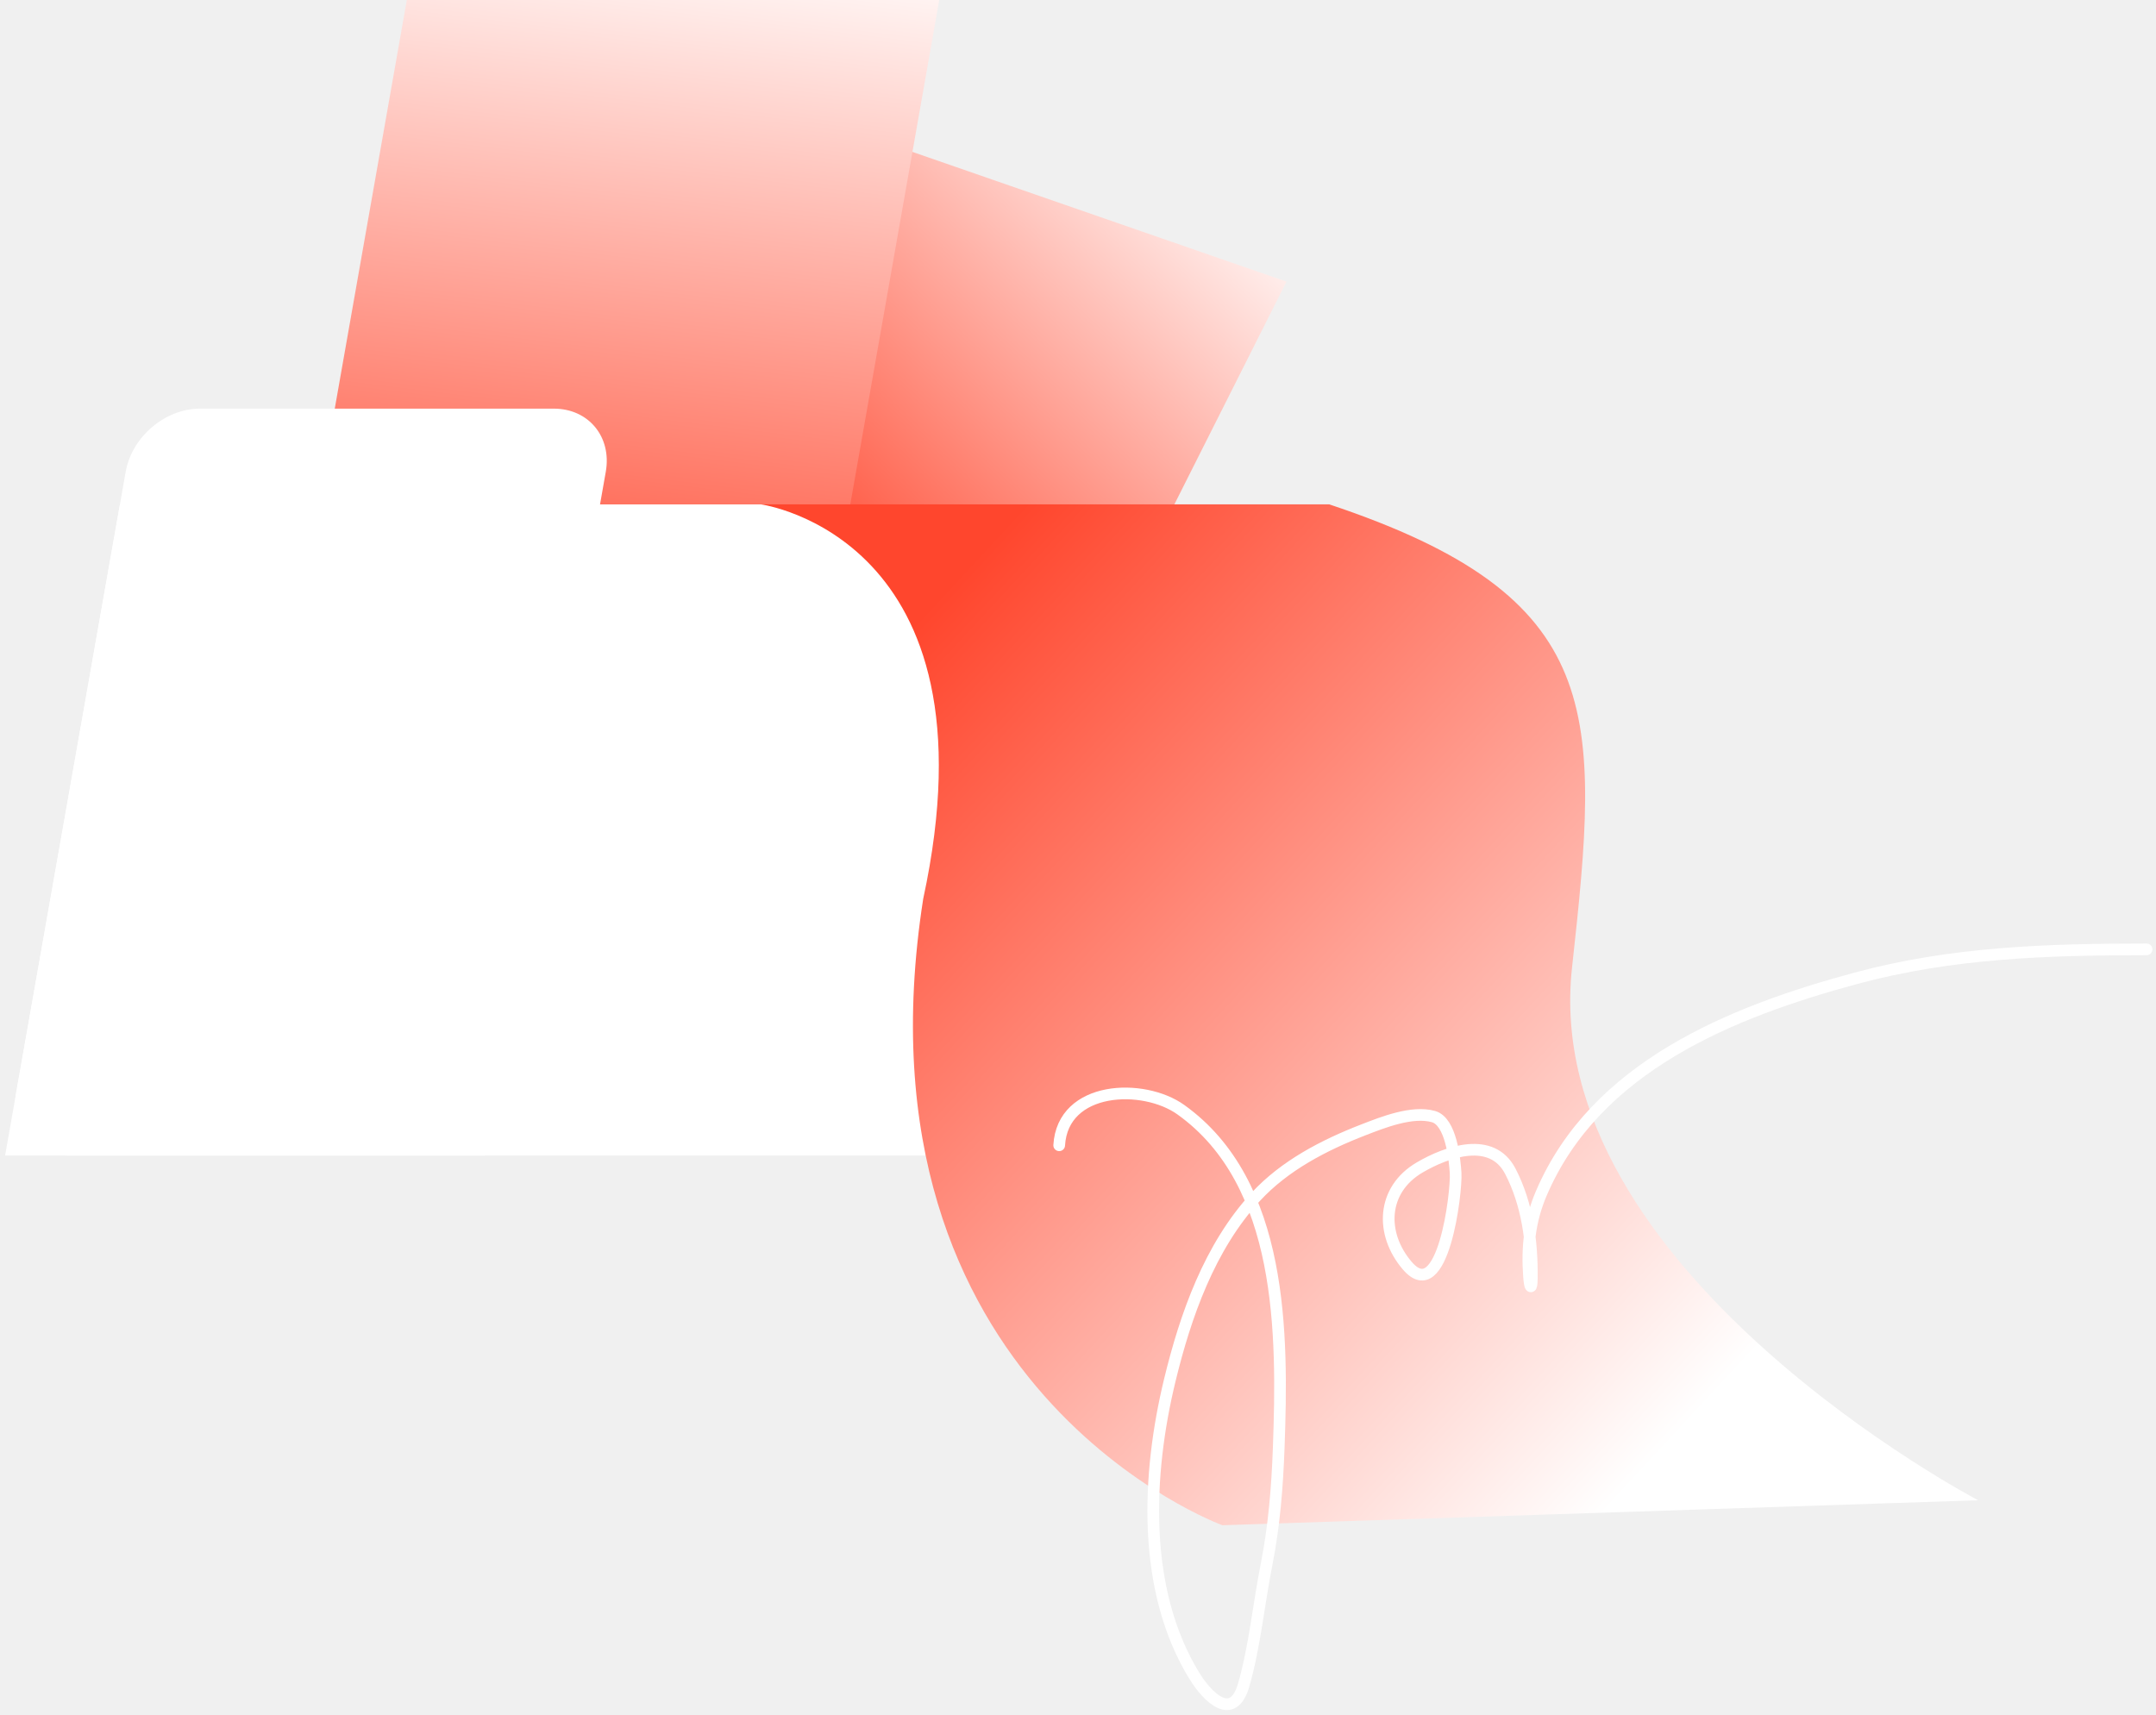
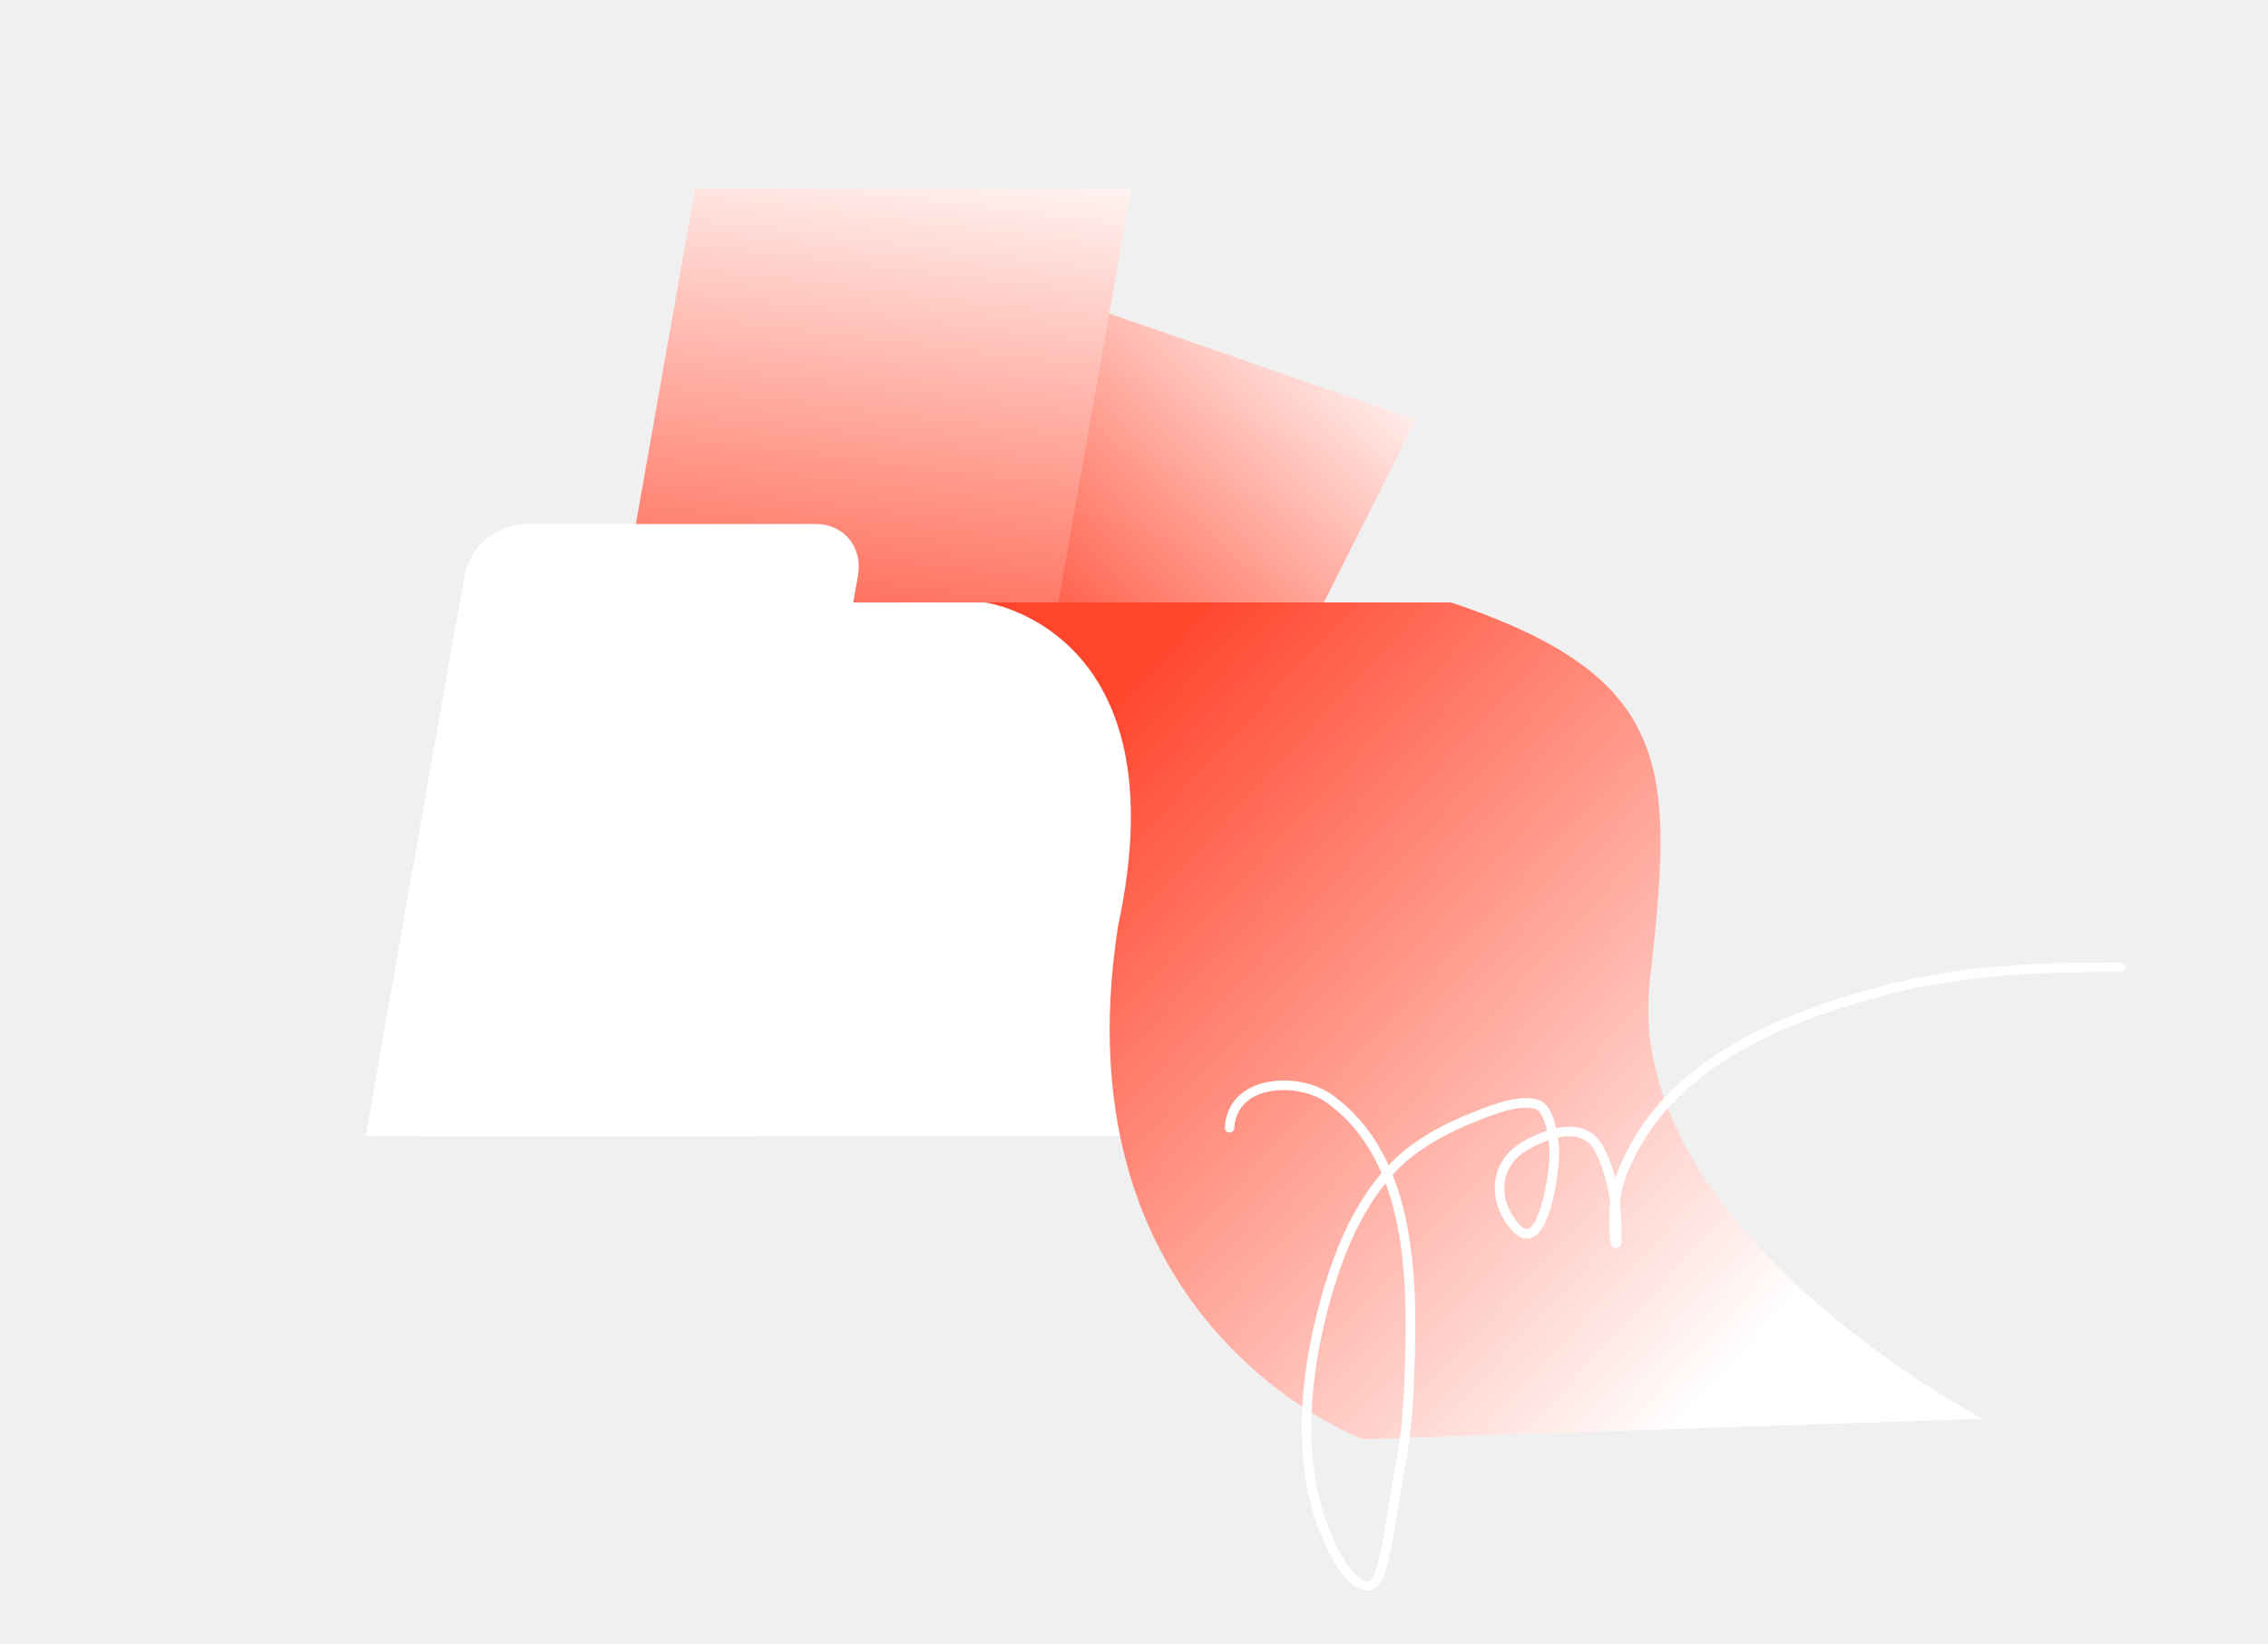
- <svg xmlns="http://www.w3.org/2000/svg" width="215" height="171" viewBox="0 0 215 171" fill="none">
-   <path fill-rule="evenodd" clip-rule="evenodd" d="M94.339 95.56L46.786 79.065L80.732 11.593L128.29 28.087L94.339 95.56Z" fill="url(#paint0_linear_1611_2715)" />
-   <path fill-rule="evenodd" clip-rule="evenodd" d="M81.146 70.986H28.053L40.569 0H93.662L81.146 70.986Z" fill="url(#paint1_linear_1611_2715)" />
-   <path fill-rule="evenodd" clip-rule="evenodd" d="M104.468 115.252H6.805C3.33 115.252 1.005 112.432 1.618 108.957L11.959 50.31H115.917C119.393 50.31 121.718 53.131 121.105 56.606L111.876 108.957C111.263 112.432 107.947 115.252 104.472 115.252H104.468Z" fill="white" />
-   <path fill-rule="evenodd" clip-rule="evenodd" d="M48.386 115.251H0.51L12.534 47.053C13.147 43.577 16.463 40.757 19.938 40.757H55.223C58.698 40.757 61.023 43.577 60.41 47.053L48.386 115.251Z" fill="white" />
-   <path fill-rule="evenodd" clip-rule="evenodd" d="M75.908 50.311C75.908 50.311 99.853 53.576 92.063 89.654C84.445 138.479 121.896 152.128 121.896 152.128L197.267 149.635C197.267 149.635 153.437 126.706 156.765 96.513C159.582 70.981 160.291 59.553 132.561 50.307H75.908V50.311Z" fill="url(#paint2_linear_1611_2715)" />
-   <path d="M105.625 114.231C105.974 108.287 114.013 108.006 117.752 110.678C127.997 118.001 127.927 133.076 127.517 144.391C127.374 148.329 127.063 152.206 126.296 156.076C125.519 159.997 125.126 164.198 124.032 168.037C122.97 171.764 120.46 169.368 119.091 167.129C113.838 158.545 114.381 147.052 116.65 137.68C118.216 131.211 120.627 124.35 125.233 119.363C128.114 116.243 132.05 114.206 135.962 112.692C137.89 111.945 140.83 110.768 142.951 111.369C144.7 111.865 145.072 115.635 145.156 116.995C145.275 118.931 143.888 130.391 140.332 126.232C137.609 123.046 137.791 118.656 141.573 116.442C144.303 114.844 148.766 113.275 150.609 116.817C152.315 120.096 152.808 123.89 152.755 127.535C152.738 128.694 152.564 128.473 152.479 127.337C152.26 124.434 152.543 121.734 153.7 119.028C159.108 106.376 172.671 100.925 185.08 97.572C194.655 94.985 204.23 94.69 214.058 94.69" stroke="white" stroke-width="1.164" stroke-linecap="round" />
+ <svg xmlns="http://www.w3.org/2000/svg" width="276" height="200" viewBox="0 0 276 200" fill="none">
+   <g clip-path="url(#clip0_21_83)">
+     <path fill-rule="evenodd" clip-rule="evenodd" d="M138.339 118.56L90.786 102.065L124.732 34.593L172.29 51.087L138.339 118.56Z" fill="url(#paint0_linear_21_83)" />
+     <path fill-rule="evenodd" clip-rule="evenodd" d="M125.146 93.986H72.053L84.569 23H137.662L125.146 93.986Z" fill="url(#paint1_linear_21_83)" />
+     <path fill-rule="evenodd" clip-rule="evenodd" d="M148.468 138.252H50.805C47.33 138.252 45.005 135.432 45.618 131.957L55.959 73.311H159.917C163.393 73.311 165.718 76.131 165.105 79.606L155.876 131.957C155.263 135.432 151.947 138.252 148.472 138.252H148.468Z" fill="white" />
+     <path fill-rule="evenodd" clip-rule="evenodd" d="M92.386 138.251H44.51L56.534 70.052C57.147 66.577 60.463 63.757 63.938 63.757H99.223C102.698 63.757 105.023 66.577 104.41 70.052L92.386 138.251Z" fill="white" />
+     <path fill-rule="evenodd" clip-rule="evenodd" d="M119.908 73.311C119.908 73.311 143.853 76.576 136.063 112.654C128.445 161.479 165.896 175.128 165.896 175.128L241.267 172.635C241.267 172.635 197.437 149.706 200.765 119.513C203.582 93.981 204.291 82.553 176.561 73.307H119.908V73.311Z" fill="url(#paint2_linear_21_83)" />
+     <path d="M149.625 137.231C149.974 131.287 158.013 131.006 161.752 133.678C171.997 141.001 171.927 156.076 171.517 167.391C171.374 171.329 171.063 175.206 170.296 179.076C169.519 182.997 169.126 187.198 168.032 191.037C166.97 194.764 164.46 192.368 163.091 190.129C157.838 181.545 158.381 170.052 160.65 160.68C162.216 154.211 164.627 147.35 169.233 142.363C172.114 139.243 176.05 137.206 179.962 135.692C181.89 134.945 184.83 133.768 186.951 134.369C188.7 134.865 189.072 138.635 189.156 139.995C189.275 141.931 187.888 153.391 184.332 149.232C181.609 146.046 181.791 141.656 185.573 139.442C188.303 137.844 192.766 136.275 194.609 139.817C196.315 143.096 196.808 146.89 196.755 150.535C196.738 151.694 196.564 151.473 196.479 150.337C196.26 147.434 196.543 144.734 197.7 142.028C203.108 129.376 216.671 123.925 229.08 120.572C238.655 117.985 248.23 117.69 258.058 117.69" stroke="white" stroke-width="1.164" stroke-linecap="round" />
+   </g>
  <defs>
-     <linearGradient id="paint0_linear_1611_2715" x1="114.14" y1="6.263" x2="71.64" y2="51.447" gradientUnits="userSpaceOnUse">
+     <linearGradient id="paint0_linear_21_83" x1="158.14" y1="29.263" x2="115.64" y2="74.447" gradientUnits="userSpaceOnUse">
      <stop stop-color="white" />
      <stop offset="1" stop-color="#FF462D" />
    </linearGradient>
-     <linearGradient id="paint1_linear_1611_2715" x1="80.588" y1="-6.71" x2="71.193" y2="70.683" gradientUnits="userSpaceOnUse">
+     <linearGradient id="paint1_linear_21_83" x1="124.587" y1="16.29" x2="115.193" y2="93.683" gradientUnits="userSpaceOnUse">
      <stop stop-color="white" />
      <stop offset="1" stop-color="#FF462D" />
    </linearGradient>
-     <linearGradient id="paint2_linear_1611_2715" x1="158.875" y1="152.104" x2="48.824" y2="50.106" gradientUnits="userSpaceOnUse">
+     <linearGradient id="paint2_linear_21_83" x1="202.875" y1="175.104" x2="92.824" y2="73.106" gradientUnits="userSpaceOnUse">
      <stop stop-color="white" />
      <stop offset="0.738" stop-color="#FF462D" />
    </linearGradient>
+     <clipPath id="clip0_21_83">
+       <rect width="215" height="171" fill="white" transform="translate(44 23)" />
+     </clipPath>
  </defs>
</svg>
